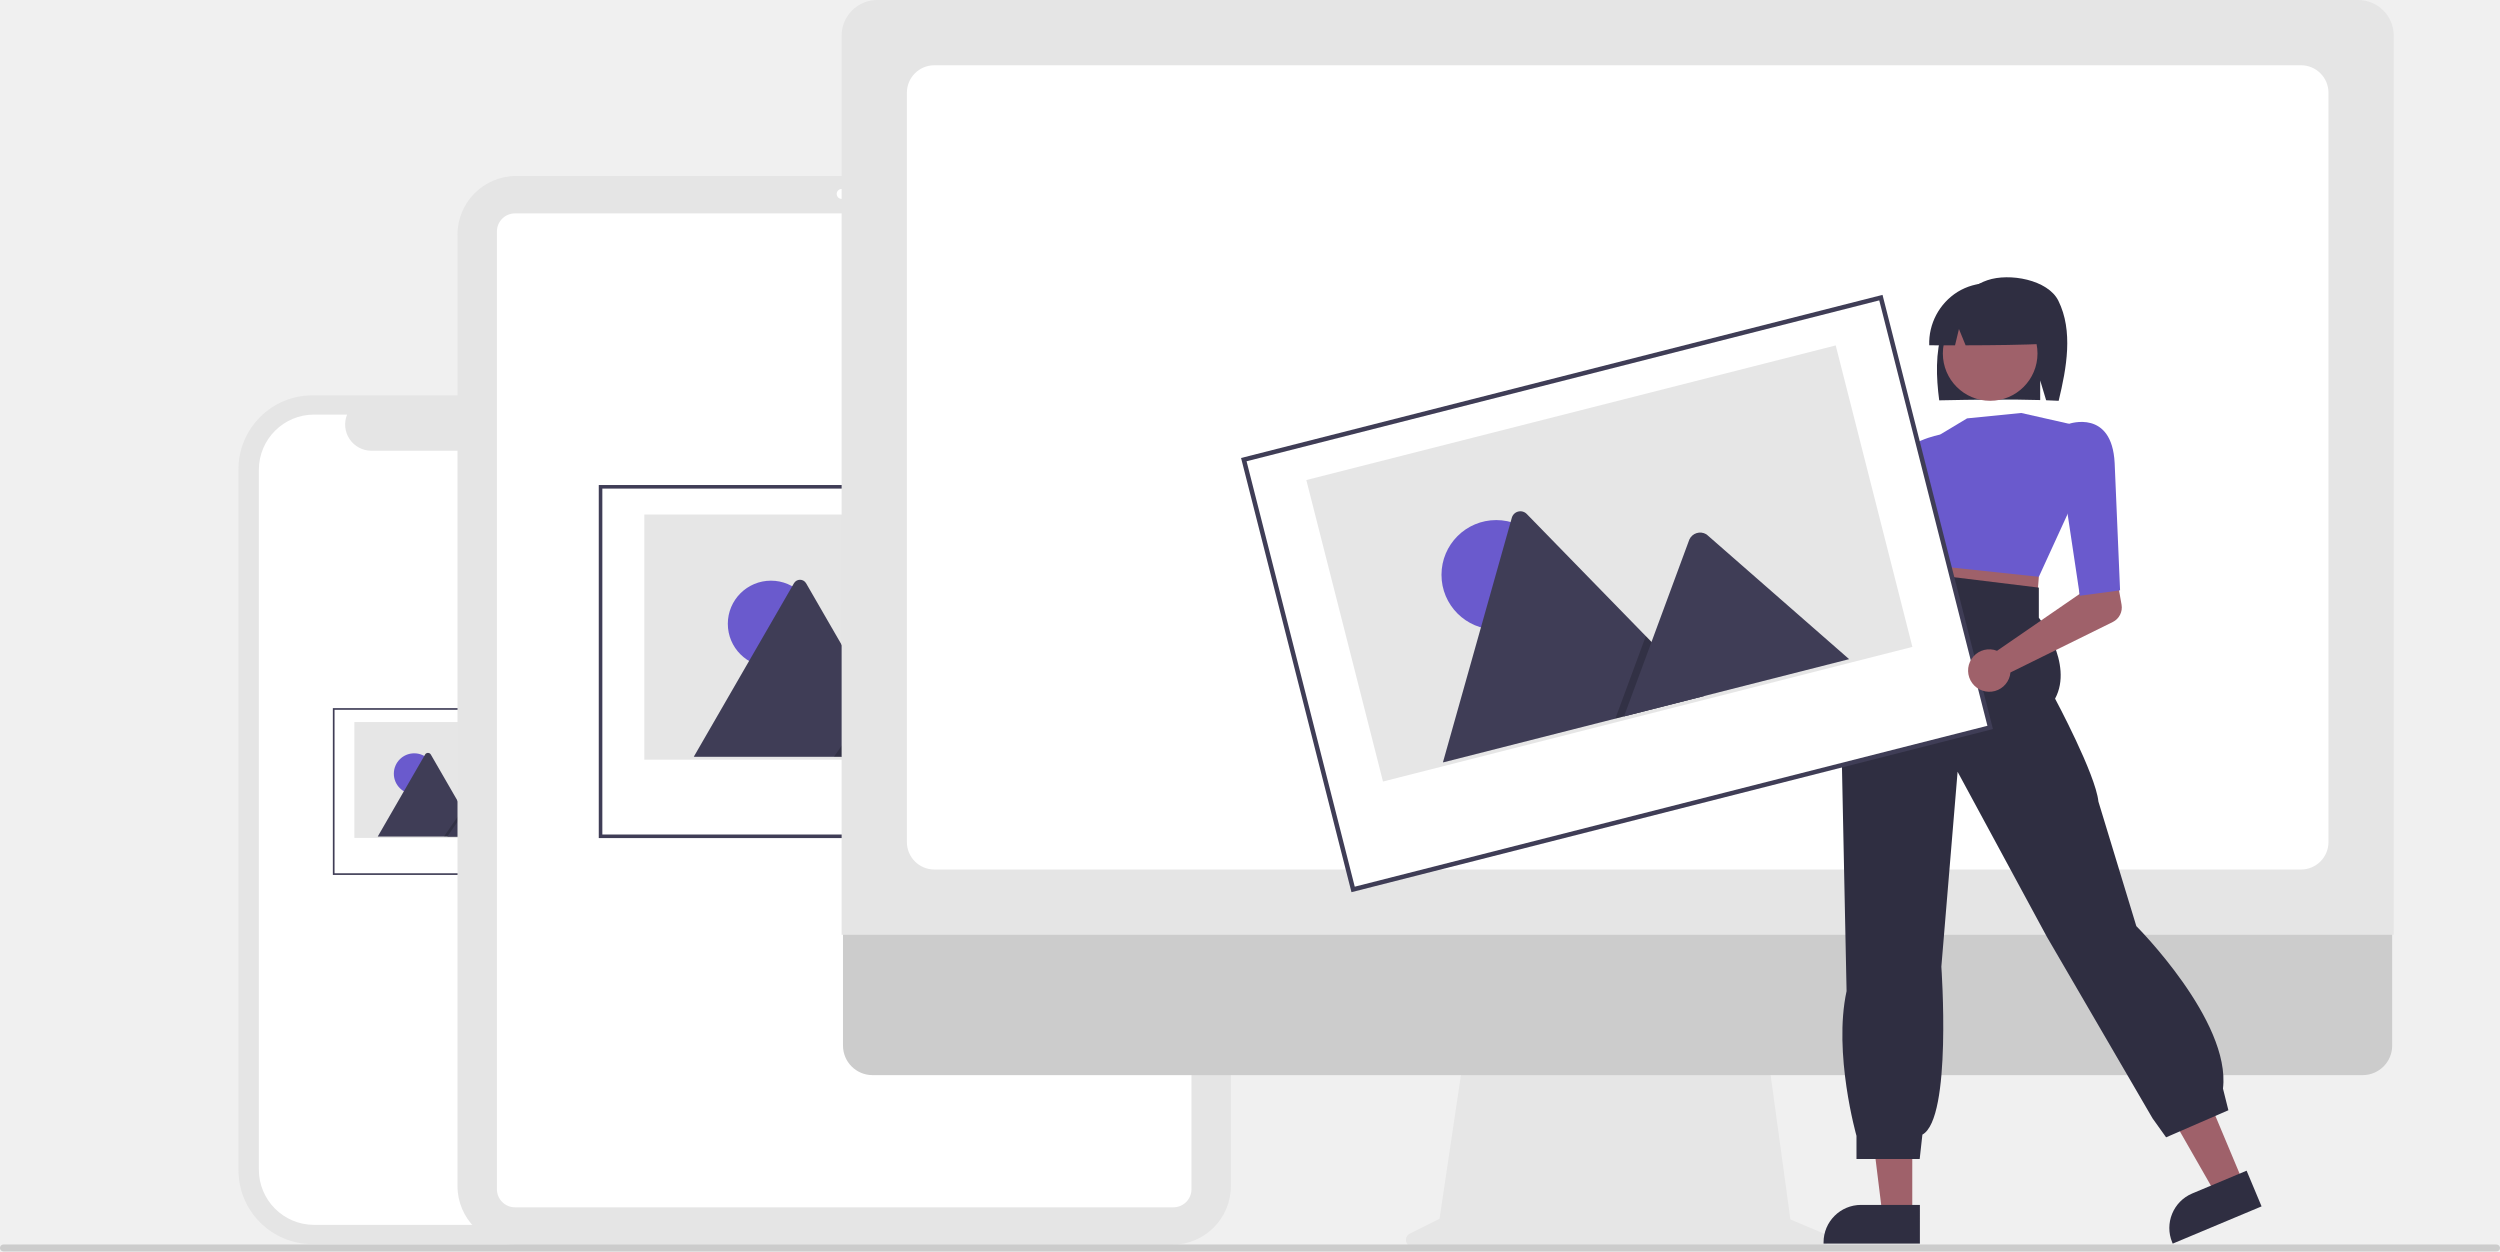
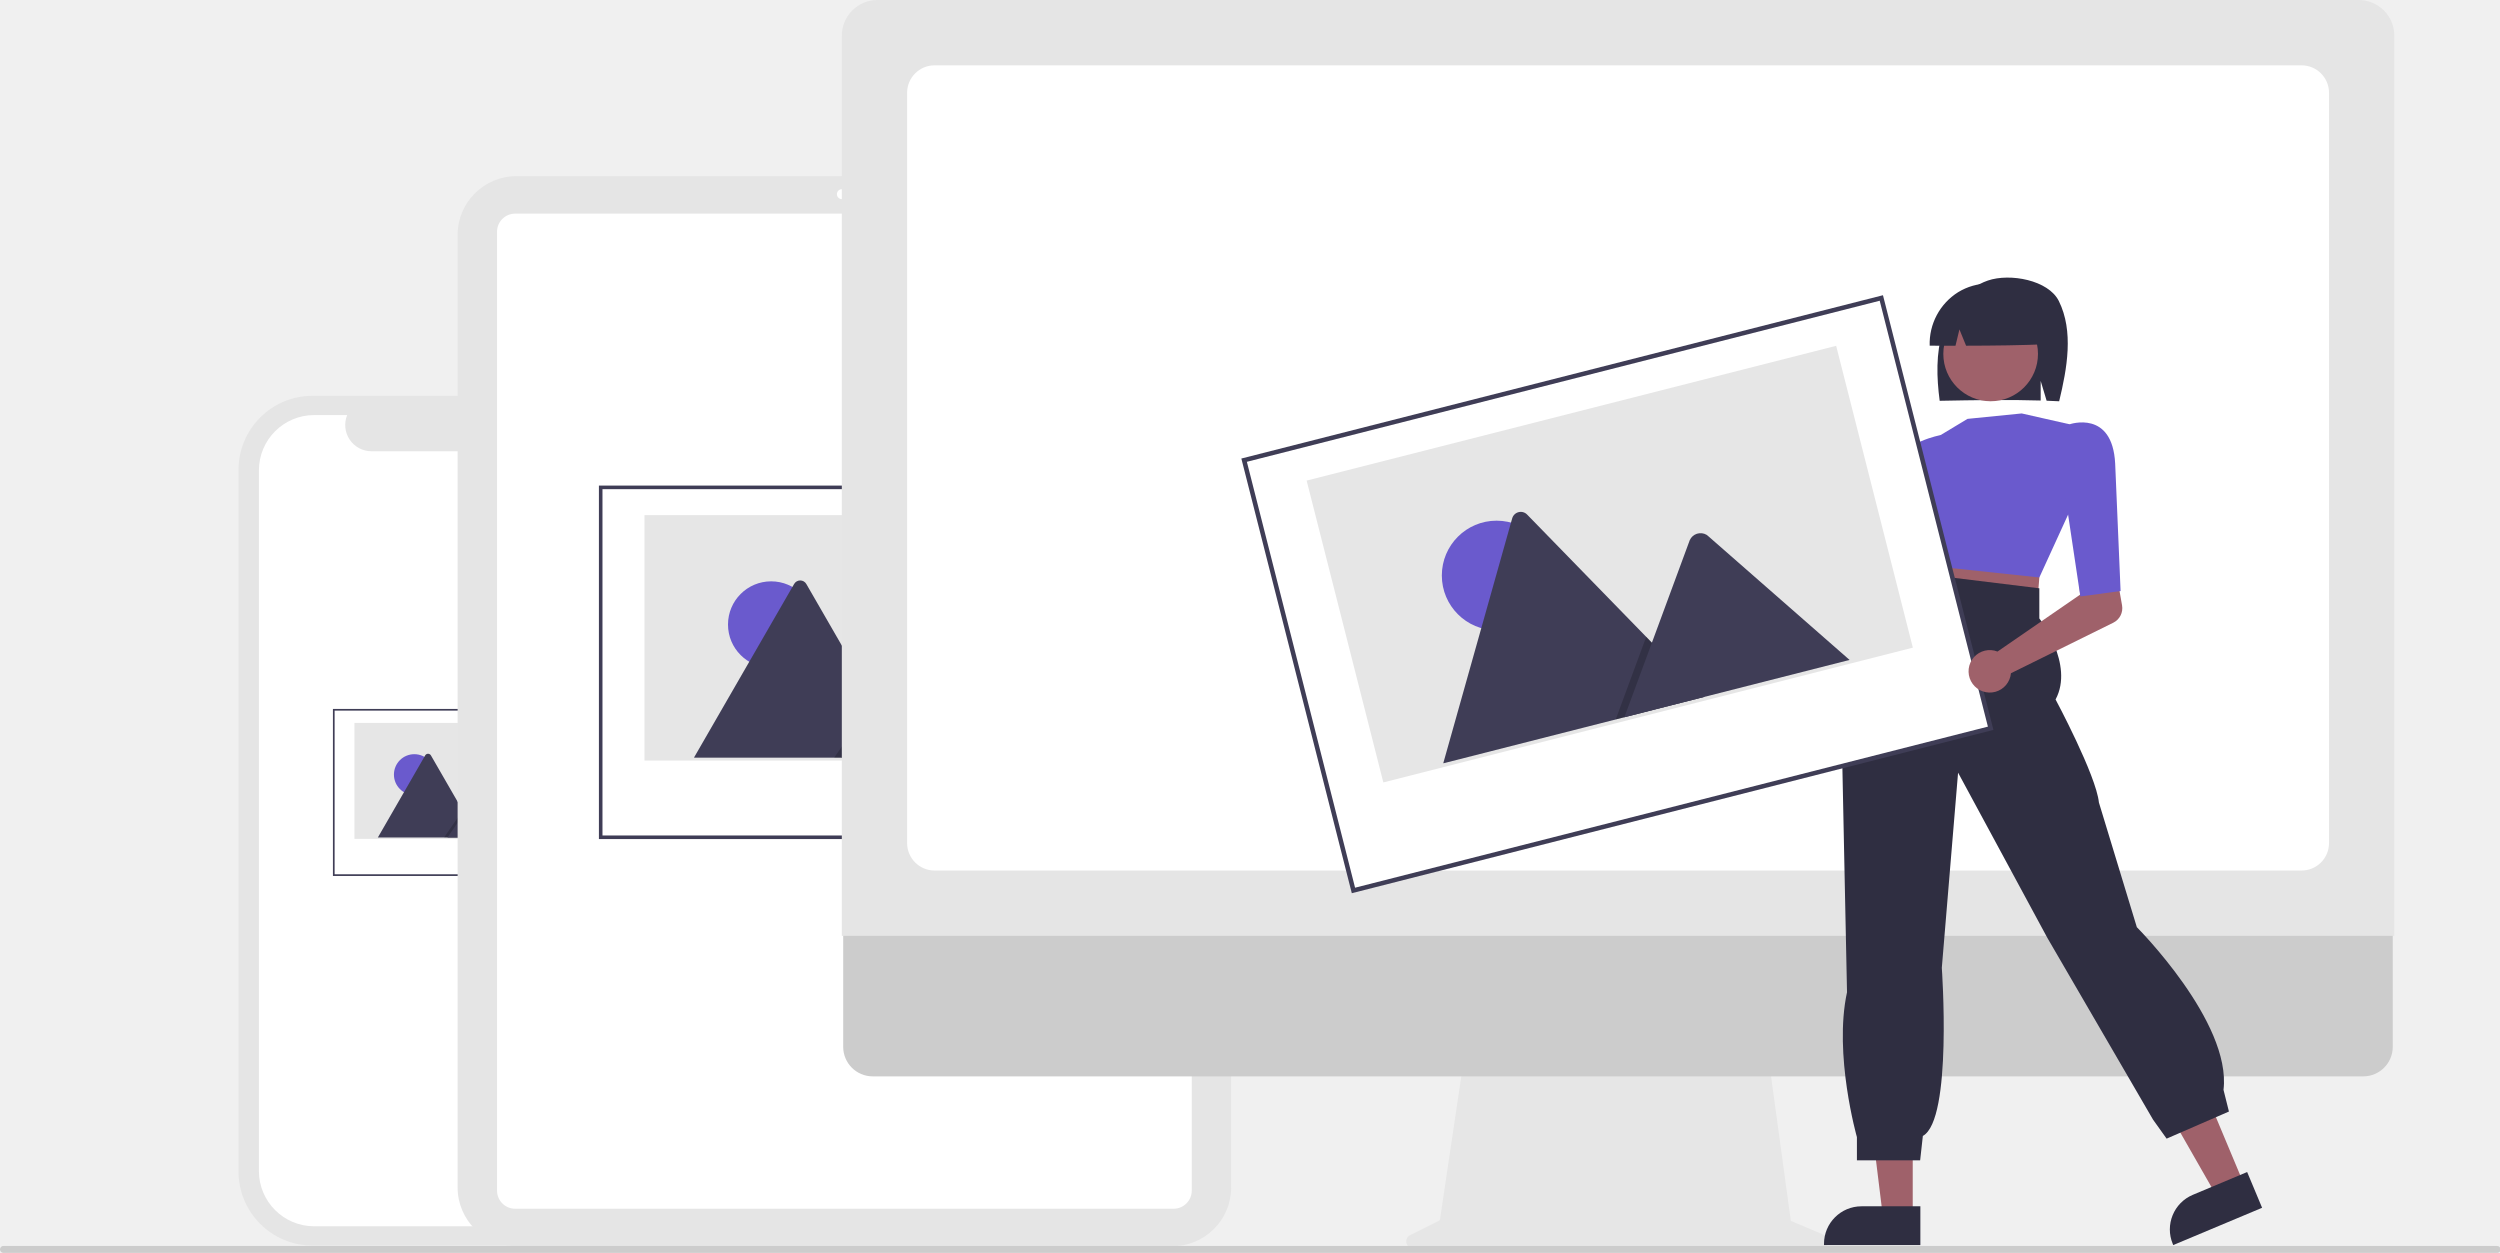
- <svg xmlns="http://www.w3.org/2000/svg" data-name="Layer 1" width="923.222" height="462.144" viewBox="0 0 923.222 462.144">
-   <path d="M382.737,439.412h-1.722V392.234a27.305,27.305,0,0,0-27.305-27.305H253.756a27.305,27.305,0,0,0-27.305,27.305V651.057a27.305,27.305,0,0,0,27.305,27.305H353.709a27.305,27.305,0,0,0,27.306-27.305V472.994h1.722Z" transform="translate(-138.3892 -218.9281)" fill="#e5e5e5" />
-   <path d="M354.811,372.032H341.764a9.688,9.688,0,0,1-8.97,13.347h-57.262a9.688,9.688,0,0,1-8.97-13.347H254.376a20.391,20.391,0,0,0-20.391,20.391V650.867a20.391,20.391,0,0,0,20.391,20.391H354.811a20.391,20.391,0,0,0,20.391-20.391h0V392.423A20.391,20.391,0,0,0,354.811,372.032Z" transform="translate(-138.3892 -218.9281)" fill="#fff" />
-   <rect x="123.23" y="261.812" width="90.396" height="60.985" fill="#fff" />
-   <path d="M352.327,542.037H261.307V480.428h91.019Zm-90.396-.623h89.772v-60.362H261.931Z" transform="translate(-138.3892 -218.9281)" fill="#3f3d56" />
-   <path d="M269.258,528.357h75.118v-42.779H269.258Z" transform="translate(-138.3892 -218.9281)" fill="#e6e6e6" />
-   <circle cx="152.967" cy="285.719" r="7.529" fill="#6a5acd" />
-   <path d="M314.965,527.848H278.031a.752.752,0,0,1-.138-.011l17.468-30.257a1.223,1.223,0,0,1,2.129,0l11.723,20.305.562.972Z" transform="translate(-138.3892 -218.9281)" fill="#3f3d56" />
-   <polygon points="176.576 308.92 163.966 308.92 170.156 299.928 170.602 299.28 170.825 298.956 171.386 299.928 176.576 308.92" opacity="0.2" style="isolation:isolate" />
-   <path d="M335.53,527.848h-31.945l6.19-8.992.445-.648,8.066-11.718a1.632,1.632,0,0,1,2.423-.145,1.458,1.458,0,0,1,.116.145Z" transform="translate(-138.3892 -218.9281)" fill="#3f3d56" />
-   <path d="M571.28,678.596H328.997a21.684,21.684,0,0,1-21.66-21.66V305.571a21.684,21.684,0,0,1,21.66-21.66H571.28a21.684,21.684,0,0,1,21.66,21.66v351.365A21.684,21.684,0,0,1,571.28,678.596Z" transform="translate(-138.3892 -218.9281)" fill="#e5e5e5" />
-   <path d="M571.707,664.777H328.571a6.685,6.685,0,0,1-6.677-6.677V304.408a6.685,6.685,0,0,1,6.677-6.677h243.136a6.685,6.685,0,0,1,6.677,6.677v353.692A6.685,6.685,0,0,1,571.707,664.777Z" transform="translate(-138.3892 -218.9281)" fill="#fff" />
-   <circle cx="310.828" cy="71.617" r="1.843" fill="#fff" />
-   <rect x="221.777" y="179.774" width="191.302" height="129.061" fill="#fff" />
-   <path d="M552.128,528.423H359.506V398.042H552.128Zm-191.302-1.319H550.808V399.361H360.826Z" transform="translate(-138.3892 -218.9281)" fill="#3f3d56" />
-   <path d="M376.332,499.472H535.301V408.94H376.332Z" transform="translate(-138.3892 -218.9281)" fill="#e6e6e6" />
-   <circle cx="284.708" cy="230.367" r="15.933" fill="#6a5acd" />
-   <path d="M473.061,498.394H394.899a1.592,1.592,0,0,1-.292-.023l36.967-64.032a2.588,2.588,0,0,1,4.506,0l24.809,42.97,1.189,2.056Z" transform="translate(-138.3892 -218.9281)" fill="#3f3d56" />
-   <polygon points="334.672 279.466 307.986 279.466 321.086 260.438 322.029 259.067 322.5 258.382 323.688 260.438 334.672 279.466" opacity="0.2" style="isolation:isolate" />
-   <path d="M516.581,498.394H448.977l13.1-19.029.943-1.371,17.071-24.798a3.454,3.454,0,0,1,5.127-.307,3.083,3.083,0,0,1,.246.307Z" transform="translate(-138.3892 -218.9281)" fill="#3f3d56" />
-   <path d="M811.824,674.424l-12.264-5.164-8.413-61.479H679.113l-9.119,61.228-10.972,5.486a2.605,2.605,0,0,0,1.165,4.936H810.813A2.605,2.605,0,0,0,811.824,674.424Z" transform="translate(-138.3892 -218.9281)" fill="#e6e6e6" />
-   <path d="M1010.917,615.96H460.574A10.903,10.903,0,0,1,449.695,605.057V527.451h572.101V605.057A10.903,10.903,0,0,1,1010.917,615.96Z" transform="translate(-138.3892 -218.9281)" fill="#ccc" />
-   <path d="M1022.371,564.13H449.192v-332.058a13.159,13.159,0,0,1,13.144-13.144h546.89a13.159,13.159,0,0,1,13.144,13.144Z" transform="translate(-138.3892 -218.9281)" fill="#e5e5e5" />
-   <path d="M988.137,540.029H483.426A10.144,10.144,0,0,1,473.293,529.896V253.162a10.145,10.145,0,0,1,10.133-10.133H988.137a10.145,10.145,0,0,1,10.133,10.133V529.896A10.144,10.144,0,0,1,988.137,540.029Z" transform="translate(-138.3892 -218.9281)" fill="#fff" />
-   <path d="M1060.328,681.072l-920.604,0a1.317,1.317,0,0,1-1.294-.953,1.285,1.285,0,0,1,1.242-1.613l920.551,0a1.358,1.358,0,0,1,1.358,1.003A1.284,1.284,0,0,1,1060.328,681.072Z" transform="translate(-138.3892 -218.9281)" fill="#ccc" />
-   <path d="M855.678,341.031c2.591-8.257,8.482-15.83,16.63-18.621,8.148-2.791,22.363-.182,26.206,7.566,5.538,11.166,3.05,24.841.113,36.966-1.531-.081-3.077-.145-4.626-.203l-2.192-7.307v7.235c-12.097-.374-24.69-.14-37.291.102C853.388,358.185,853.087,349.287,855.678,341.031Z" transform="translate(-138.3892 -218.9281)" fill="#2f2e41" />
-   <polygon points="828.442 436.728 818.266 440.992 796.975 403.772 811.994 397.478 828.442 436.728" fill="#9f616a" />
-   <path d="M973.561,664.432l-32.811,13.751-.174-.415a13.848,13.848,0,0,1,7.418-18.123l.001-0,20.04-8.398Z" transform="translate(-138.3892 -218.9281)" fill="#2f2e41" />
-   <path d="M817.604,479.836a7.634,7.634,0,0,1,3.097-11.288l21.871-65.997,14.648,7.812-26.105,62.417a7.675,7.675,0,0,1-13.511,7.056Z" transform="translate(-138.3892 -218.9281)" fill="#9f616a" />
-   <polygon points="706.181 448.559 695.148 448.559 689.899 406.002 706.183 406.002 706.181 448.559" fill="#9f616a" />
-   <path d="M847.384,678.183l-35.576-.001v-.45a13.848,13.848,0,0,1,13.847-13.847h.001l21.729.001Z" transform="translate(-138.3892 -218.9281)" fill="#2f2e41" />
-   <polygon points="750.419 206.503 752.919 213.003 752.419 219.503 704.419 213.503 705.919 208.003 711.419 201.503 750.419 206.503" fill="#9f616a" />
-   <circle cx="734.949" cy="130.535" r="17.475" fill="#9f616a" />
-   <path d="M854.808,379.431l10-6,20-2,17.677,4-.177,32.5-11,24-47-5-2-6.539s-13-17.461,1-27.461Z" transform="translate(-138.3892 -218.9281)" fill="#6a5acd" />
-   <path d="M857.308,380.931l-2.5-1.5s-13.5,2.5-16.5,10.5-6,44-6,44l12.5,1.484,4.5-29.484Z" transform="translate(-138.3892 -218.9281)" fill="#6a5acd" />
-   <path d="M891.308,435.931v11.106s13,16.894,6,29.894c0,0,15,28,16,38l14,46s35,35,32,60l2,8-23,10-5-7-39-67-33-61-6,72s4,56-7,62l-1,9H823.966V638.376s-8.657-30.445-3.657-53.445l-2-97s9-41,20-48l4-10Z" transform="translate(-138.3892 -218.9281)" fill="#2f2e41" />
-   <path d="M861.331,326.707a21.949,21.949,0,0,1,33.371,19.156c-9.768.449-20.029.566-30.434.586l-2.459-6.018-1.45,6.023q-4.756-0-9.529-.013A22.411,22.411,0,0,1,861.331,326.707Z" transform="translate(-138.3892 -218.9281)" fill="#2f2e41" />
-   <rect x="614.154" y="356.226" width="242.749" height="163.77" transform="translate(-223.677 -24.1356) rotate(-14.26812)" fill="#fff" />
-   <path d="M874.358,488.161,637.474,548.401,596.699,388.06l236.884-60.24ZM638.684,546.366l233.639-59.415L832.372,329.855,598.734,389.27Z" transform="translate(-138.3892 -218.9281)" fill="#3f3d56" />
-   <path d="M649.113,507.536l195.499-49.716L816.298,346.485,620.8,396.201Z" transform="translate(-138.3892 -218.9281)" fill="#e6e6e6" />
-   <circle cx="552.542" cy="212.275" r="20.218" fill="#6a5acd" />
-   <path d="M767.731,475.959,671.609,500.404a2.019,2.019,0,0,1-.366.063l25.436-90.307a3.284,3.284,0,0,1,5.541-1.409l43.949,45.086,2.105,2.157Z" transform="translate(-138.3892 -218.9281)" fill="#3f3d56" />
-   <polygon points="629.342 257.031 596.524 265.377 606.683 237.879 607.414 235.899 607.78 234.908 609.884 237.065 629.342 257.031" opacity="0.2" style="isolation:isolate" />
-   <path d="M821.252,462.349l-83.138,21.142,10.16-27.498.731-1.981,13.238-35.835a4.383,4.383,0,0,1,6.21-1.98,3.913,3.913,0,0,1,.398.3Z" transform="translate(-138.3892 -218.9281)" fill="#3f3d56" />
-   <path d="M874.685,458.894a7.861,7.861,0,0,1,1.183.366l30.507-20.999-.698-8.97,13.4-2.823,2.779,15.76a5.974,5.974,0,0,1-3.241,6.396L880.825,467.26a7.839,7.839,0,1,1-6.14-8.366Z" transform="translate(-138.3892 -218.9281)" fill="#9f616a" />
-   <path d="M895.308,376.931l7.177-1.5s15.823-5.5,16.823,14.5l2,47-14.854,2-6.146-41Z" transform="translate(-138.3892 -218.9281)" fill="#6a5acd" />
+ <svg xmlns="http://www.w3.org/2000/svg" xmlns:xlink="http://www.w3.org/1999/xlink" width="500px" height="px" viewBox="0 0 499 250" version="1.1">
+   <defs>
+     <filter id="alpha" filterUnits="objectBoundingBox" x="0%" y="0%" width="100%" height="100%">
+       <feColorMatrix type="matrix" in="SourceGraphic" values="0 0 0 0 1 0 0 0 0 1 0 0 0 0 1 0 0 0 1 0" />
+     </filter>
+     <mask id="mask0">
+       <g filter="url(#alpha)">
+         <rect x="0" y="0" width="499" height="250" style="fill:rgb(0%,0%,0%);fill-opacity:0.2;stroke:none;" />
+       </g>
+     </mask>
+     <clipPath id="clip1">
+       <rect x="0" y="0" width="499" height="250" />
+     </clipPath>
+     <g id="surface5" clip-path="url(#clip1)">
+       <path style=" stroke:none;fill-rule:nonzero;fill:rgb(0%,0%,0%);fill-opacity:1;" d="M 95.461 167.164 L 88.645 167.164 L 91.992 162.297 L 92.23 161.949 L 92.352 161.773 L 92.656 162.297 Z M 95.461 167.164 " />
+     </g>
+     <mask id="mask1">
+       <g filter="url(#alpha)">
+         <rect x="0" y="0" width="499" height="250" style="fill:rgb(0%,0%,0%);fill-opacity:0.2;stroke:none;" />
+       </g>
+     </mask>
+     <clipPath id="clip2">
+       <rect x="0" y="0" width="499" height="250" />
+     </clipPath>
+     <g id="surface8" clip-path="url(#clip2)">
+       <path style=" stroke:none;fill-rule:nonzero;fill:rgb(0%,0%,0%);fill-opacity:1;" d="M 180.934 151.227 L 166.508 151.227 L 173.59 140.93 L 174.352 139.816 L 174.996 140.93 Z M 180.934 151.227 " />
+     </g>
+     <mask id="mask2">
+       <g filter="url(#alpha)">
+         <rect x="0" y="0" width="499" height="250" style="fill:rgb(0%,0%,0%);fill-opacity:0.2;stroke:none;" />
+       </g>
+     </mask>
+     <clipPath id="clip3">
+       <rect x="0" y="0" width="499" height="250" />
+     </clipPath>
+     <g id="surface11" clip-path="url(#clip3)">
+       <path style=" stroke:none;fill-rule:nonzero;fill:rgb(0%,0%,0%);fill-opacity:1;" d="M 340.238 139.086 L 322.496 143.602 L 327.988 128.723 L 328.387 127.652 L 328.582 127.113 L 329.719 128.281 Z M 340.238 139.086 " />
+     </g>
+   </defs>
+   <g id="surface1">
+     <path style=" stroke:none;fill-rule:nonzero;fill:rgb(89.804%,89.804%,89.804%);fill-opacity:1;" d="M 132.102 119.309 L 131.172 119.309 L 131.172 93.781 C 131.172 85.621 124.562 79.004 116.406 79.004 L 62.371 79.004 C 54.219 79.004 47.609 85.621 47.609 93.781 L 47.609 233.836 C 47.609 241.996 54.219 248.613 62.371 248.613 L 116.406 248.613 C 124.562 248.613 131.172 241.996 131.172 233.836 L 131.172 137.48 L 132.102 137.48 Z M 132.102 119.309 " />
+     <path style=" stroke:none;fill-rule:nonzero;fill:rgb(100%,100%,100%);fill-opacity:1;" d="M 117.004 82.848 L 109.949 82.848 C 110.609 84.465 110.422 86.305 109.449 87.754 C 108.473 89.203 106.844 90.07 105.102 90.07 L 74.145 90.07 C 72.398 90.07 70.77 89.203 69.797 87.754 C 68.824 86.305 68.637 84.465 69.293 82.848 L 62.707 82.848 C 56.617 82.848 51.68 87.789 51.68 93.883 L 51.68 233.734 C 51.68 239.828 56.617 244.766 62.707 244.766 L 117.004 244.766 C 123.094 244.766 128.027 239.828 128.027 233.734 L 128.027 93.883 C 128.027 87.789 123.094 82.848 117.004 82.848 Z M 117.004 82.848 " />
+     <path style=" stroke:none;fill-rule:nonzero;fill:rgb(100%,100%,100%);fill-opacity:1;" d="M 66.621 141.672 L 115.492 141.672 L 115.492 174.672 L 66.621 174.672 Z M 66.621 141.672 " />
+     <path style=" stroke:none;fill-rule:nonzero;fill:rgb(24.706%,23.922%,33.725%);fill-opacity:1;" d="M 115.66 174.844 L 66.453 174.844 L 66.453 141.504 L 115.66 141.504 Z M 66.789 174.504 L 115.324 174.504 L 115.324 141.84 L 66.789 141.84 Z M 66.789 174.504 " />
+     <path style=" stroke:none;fill-rule:nonzero;fill:rgb(90.196%,90.196%,90.196%);fill-opacity:1;" d="M 70.75 167.441 L 111.363 167.441 L 111.363 144.293 L 70.75 144.293 Z M 70.75 167.441 " />
+     <path style=" stroke:none;fill-rule:nonzero;fill:rgb(41.569%,35.294%,80.392%);fill-opacity:1;" d="M 86.77 154.609 C 86.77 156.859 84.945 158.684 82.699 158.684 C 80.449 158.684 78.629 156.859 78.629 154.609 C 78.629 152.359 80.449 150.535 82.699 150.535 C 84.945 150.535 86.77 152.359 86.77 154.609 Z M 86.77 154.609 " />
+     <path style=" stroke:none;fill-rule:nonzero;fill:rgb(24.706%,23.922%,33.725%);fill-opacity:1;" d="M 95.461 167.164 L 75.496 167.164 C 75.469 167.164 75.445 167.164 75.422 167.16 L 84.863 150.785 C 84.98 150.578 85.199 150.449 85.438 150.449 C 85.676 150.449 85.898 150.578 86.016 150.785 L 92.352 161.773 L 92.656 162.297 Z M 95.461 167.164 " />
+     <use xlink:href="#surface5" mask="url(#mask0)" />
+     <path style=" stroke:none;fill-rule:nonzero;fill:rgb(24.706%,23.922%,33.725%);fill-opacity:1;" d="M 106.578 167.164 L 89.309 167.164 L 92.656 162.297 L 92.898 161.949 L 97.258 155.605 C 97.414 155.41 97.645 155.293 97.895 155.277 C 98.145 155.262 98.391 155.352 98.566 155.527 C 98.59 155.555 98.613 155.578 98.629 155.605 Z M 106.578 167.164 " />
+     <path style=" stroke:none;fill-rule:nonzero;fill:rgb(89.804%,89.804%,89.804%);fill-opacity:1;" d="M 234.035 248.738 L 103.047 248.738 C 96.582 248.73 91.344 243.488 91.34 237.016 L 91.34 46.887 C 91.344 40.414 96.582 35.172 103.047 35.164 L 234.035 35.164 C 240.496 35.172 245.734 40.414 245.742 46.887 L 245.742 237.016 C 245.734 243.488 240.496 248.73 234.035 248.738 Z M 234.035 248.738 " />
+     <path style=" stroke:none;fill-rule:nonzero;fill:rgb(100%,100%,100%);fill-opacity:1;" d="M 234.266 241.262 L 102.816 241.262 C 100.824 241.258 99.211 239.641 99.207 237.648 L 99.207 46.254 C 99.211 44.262 100.824 42.645 102.816 42.641 L 234.266 42.641 C 236.258 42.645 237.871 44.262 237.875 46.254 L 237.875 237.648 C 237.871 239.641 236.258 241.258 234.266 241.262 Z M 234.266 241.262 " />
+     <path style=" stroke:none;fill-rule:nonzero;fill:rgb(100%,100%,100%);fill-opacity:1;" d="M 169.039 38.754 C 169.039 39.305 168.594 39.75 168.043 39.75 C 167.492 39.75 167.047 39.305 167.047 38.754 C 167.047 38.203 167.492 37.758 168.043 37.758 C 168.594 37.758 169.039 38.203 169.039 38.754 Z M 169.039 38.754 " />
+     <path style=" stroke:none;fill-rule:nonzero;fill:rgb(100%,100%,100%);fill-opacity:1;" d="M 119.898 97.281 L 223.32 97.281 L 223.32 167.117 L 119.898 167.117 Z M 119.898 97.281 " />
+     <path style=" stroke:none;fill-rule:nonzero;fill:rgb(24.706%,23.922%,33.725%);fill-opacity:1;" d="M 223.68 167.477 L 119.543 167.477 L 119.543 96.922 L 223.68 96.922 Z M 120.254 166.762 L 222.965 166.762 L 222.965 97.637 L 120.254 97.637 Z M 120.254 166.762 " />
+     <path style=" stroke:none;fill-rule:nonzero;fill:rgb(90.196%,90.196%,90.196%);fill-opacity:1;" d="M 128.641 151.809 L 214.582 151.809 L 214.582 102.82 L 128.641 102.82 Z M 128.641 151.809 " />
+     <path style=" stroke:none;fill-rule:nonzero;fill:rgb(41.569%,35.294%,80.392%);fill-opacity:1;" d="M 162.535 124.656 C 162.535 129.418 158.68 133.277 153.922 133.277 C 149.164 133.277 145.309 129.418 145.309 124.656 C 145.309 119.895 149.164 116.035 153.922 116.035 C 158.68 116.035 162.535 119.895 162.535 124.656 Z M 162.535 124.656 " />
+     <path style=" stroke:none;fill-rule:nonzero;fill:rgb(24.706%,23.922%,33.725%);fill-opacity:1;" d="M 180.934 151.227 L 138.676 151.227 C 138.625 151.227 138.57 151.223 138.52 151.215 L 158.504 116.566 C 158.754 116.125 159.219 115.855 159.723 115.855 C 160.227 115.855 160.691 116.125 160.941 116.566 L 174.352 139.816 L 174.996 140.93 Z M 180.934 151.227 " />
+     <use xlink:href="#surface8" mask="url(#mask1)" />
+     <path style=" stroke:none;fill-rule:nonzero;fill:rgb(24.706%,23.922%,33.725%);fill-opacity:1;" d="M 204.461 151.227 L 167.914 151.227 L 174.996 140.93 L 175.504 140.188 L 184.734 126.77 C 185.062 126.355 185.555 126.098 186.082 126.066 C 186.613 126.035 187.129 126.23 187.504 126.602 C 187.555 126.656 187.598 126.711 187.641 126.77 Z M 204.461 151.227 " />
+     <path style=" stroke:none;fill-rule:nonzero;fill:rgb(90.196%,90.196%,90.196%);fill-opacity:1;" d="M 364.078 246.48 L 357.449 243.688 L 352.898 210.418 L 292.332 210.418 L 287.402 243.551 L 281.469 246.52 C 280.883 246.812 280.578 247.469 280.727 248.105 C 280.879 248.738 281.445 249.191 282.098 249.191 L 363.531 249.191 C 364.203 249.191 364.781 248.715 364.914 248.059 C 365.047 247.402 364.695 246.742 364.078 246.48 Z M 364.078 246.48 " />
+     <path style=" stroke:none;fill-rule:nonzero;fill:rgb(80%,80%,80%);fill-opacity:1;" d="M 471.715 214.844 L 174.184 214.844 C 170.934 214.836 168.301 212.199 168.301 208.945 L 168.301 166.949 L 477.594 166.949 L 477.594 208.945 C 477.594 212.199 474.965 214.836 471.715 214.844 Z M 471.715 214.844 " />
+     <path style=" stroke:none;fill-rule:nonzero;fill:rgb(89.804%,89.804%,89.804%);fill-opacity:1;" d="M 477.906 186.797 L 168.027 186.797 L 168.027 7.113 C 168.035 3.188 171.211 0.004 175.137 0 L 470.801 0 C 474.723 0.004 477.902 3.188 477.906 7.113 Z M 477.906 186.797 " />
+     <path style=" stroke:none;fill-rule:nonzero;fill:rgb(100%,100%,100%);fill-opacity:1;" d="M 459.398 173.758 L 186.535 173.758 C 183.512 173.754 181.062 171.301 181.059 168.273 L 181.059 18.523 C 181.062 15.496 183.512 13.043 186.535 13.043 L 459.398 13.043 C 462.422 13.043 464.871 15.496 464.875 18.523 L 464.875 168.273 C 464.871 171.301 462.422 173.754 459.398 173.758 Z M 459.398 173.758 " />
+     <path style=" stroke:none;fill-rule:nonzero;fill:rgb(80%,80%,80%);fill-opacity:1;" d="M 498.426 250.078 L 0.723 250.078 C 0.398 250.086 0.113 249.871 0.023 249.562 C -0.031 249.355 0.012 249.133 0.145 248.961 C 0.273 248.789 0.477 248.691 0.695 248.691 L 498.371 248.691 C 498.711 248.676 499.016 248.902 499.105 249.234 C 499.148 249.438 499.098 249.652 498.969 249.816 C 498.836 249.98 498.637 250.078 498.426 250.078 Z M 498.426 250.078 " />
+     <path style=" stroke:none;fill-rule:nonzero;fill:rgb(18.431%,18.039%,25.49%);fill-opacity:1;" d="M 387.785 66.074 C 389.188 61.605 392.371 57.508 396.777 55.996 C 401.184 54.484 408.867 55.898 410.945 60.09 C 413.938 66.133 412.594 73.531 411.008 80.094 C 410.18 80.051 409.344 80.016 408.504 79.984 L 407.32 76.031 L 407.32 79.945 C 400.781 79.742 393.973 79.871 387.16 80 C 386.547 75.355 386.387 70.539 387.785 66.074 Z M 387.785 66.074 " />
+     <path style=" stroke:none;fill-rule:nonzero;fill:rgb(62.353%,38.039%,41.569%);fill-opacity:1;" d="M 447.879 236.324 L 442.379 238.633 L 430.867 218.492 L 438.988 215.086 Z M 447.879 236.324 " />
+     <path style=" stroke:none;fill-rule:nonzero;fill:rgb(18.431%,18.039%,25.49%);fill-opacity:1;" d="M 451.516 241.074 L 433.777 248.516 L 433.684 248.289 C 432.086 244.473 433.883 240.082 437.695 238.484 L 448.531 233.938 Z M 451.516 241.074 " />
+     <path style=" stroke:none;fill-rule:nonzero;fill:rgb(62.353%,38.039%,41.569%);fill-opacity:1;" d="M 367.203 141.184 C 366.508 140.18 366.293 138.918 366.617 137.738 C 366.938 136.559 367.766 135.586 368.879 135.074 L 380.703 99.363 L 388.621 103.59 L 374.508 137.367 C 375.254 139.332 374.414 141.547 372.551 142.523 C 370.688 143.496 368.391 142.922 367.203 141.184 Z M 367.203 141.184 " />
+     <path style=" stroke:none;fill-rule:nonzero;fill:rgb(62.353%,38.039%,41.569%);fill-opacity:1;" d="M 381.781 242.727 L 375.816 242.727 L 372.98 219.699 L 381.781 219.699 Z M 381.781 242.727 " />
+     <path style=" stroke:none;fill-rule:nonzero;fill:rgb(18.431%,18.039%,25.49%);fill-opacity:1;" d="M 383.305 248.516 L 364.07 248.512 L 364.07 248.27 C 364.07 244.133 367.422 240.777 371.555 240.777 L 383.305 240.777 Z M 383.305 248.516 " />
+     <path style=" stroke:none;fill-rule:nonzero;fill:rgb(62.353%,38.039%,41.569%);fill-opacity:1;" d="M 405.699 111.742 L 407.051 115.262 L 406.777 118.777 L 380.828 115.531 L 381.641 112.555 L 384.613 109.039 Z M 405.699 111.742 " />
+     <path style=" stroke:none;fill-rule:nonzero;fill:rgb(62.353%,38.039%,41.569%);fill-opacity:1;" d="M 406.781 70.637 C 406.781 75.859 402.551 80.09 397.336 80.09 C 392.117 80.09 387.887 75.859 387.887 70.637 C 387.887 65.414 392.117 61.18 397.336 61.18 C 402.551 61.18 406.781 65.414 406.781 70.637 Z M 406.781 70.637 " />
+     <path style=" stroke:none;fill-rule:nonzero;fill:rgb(41.569%,35.294%,80.392%);fill-opacity:1;" d="M 387.316 86.852 L 392.723 83.605 L 403.535 82.523 L 413.094 84.688 L 412.996 102.273 L 407.051 115.262 L 381.641 112.555 L 380.559 109.016 C 380.559 109.016 373.531 99.57 381.098 94.156 Z M 387.316 86.852 " />
+     <path style=" stroke:none;fill-rule:nonzero;fill:rgb(41.569%,35.294%,80.392%);fill-opacity:1;" d="M 388.668 87.664 L 387.316 86.852 C 387.316 86.852 380.02 88.203 378.395 92.535 C 376.773 96.863 375.152 116.344 375.152 116.344 L 381.91 117.148 L 384.344 101.191 Z M 388.668 87.664 " />
+     <path style=" stroke:none;fill-rule:nonzero;fill:rgb(18.431%,18.039%,25.49%);fill-opacity:1;" d="M 407.051 117.426 L 407.051 123.438 C 407.051 123.438 414.078 132.578 410.293 139.613 C 410.293 139.613 418.402 154.762 418.941 160.176 L 426.512 185.066 C 426.512 185.066 445.434 204.008 443.812 217.535 L 444.895 221.863 L 432.457 227.273 L 429.754 223.488 L 408.672 187.23 L 390.832 154.223 L 387.586 193.184 C 387.586 193.184 389.75 223.488 383.801 226.734 L 383.262 231.602 L 370.641 231.602 L 370.641 226.973 C 370.641 226.973 365.961 210.5 368.664 198.055 L 367.582 145.562 C 367.582 145.562 372.449 123.379 378.395 119.59 L 380.559 114.18 Z M 407.051 117.426 " />
+     <path style=" stroke:none;fill-rule:nonzero;fill:rgb(18.431%,18.039%,25.49%);fill-opacity:1;" d="M 390.844 58.32 C 394.539 56.066 399.172 56.004 402.926 58.164 C 406.684 60.32 408.965 64.355 408.883 68.688 C 403.602 68.93 398.055 68.992 392.43 69.004 L 391.102 65.75 L 390.316 69.008 C 388.602 69.008 386.887 69.004 385.164 69 C 385.023 64.684 387.184 60.617 390.844 58.32 Z M 390.844 58.32 " />
+     <path style=" stroke:none;fill-rule:nonzero;fill:rgb(100%,100%,100%);fill-opacity:1;" d="M 248.324 91.848 L 375.516 59.477 L 397.336 145.359 L 270.148 177.734 Z M 248.324 91.848 " />
+     <path style=" stroke:none;fill-rule:nonzero;fill:rgb(24.706%,23.922%,33.725%);fill-opacity:1;" d="M 397.887 145.688 L 269.82 178.285 L 247.773 91.523 L 375.84 58.926 Z M 270.473 177.184 L 396.785 145.035 L 375.188 60.027 L 248.875 92.176 Z M 270.473 177.184 " />
+     <path style=" stroke:none;fill-rule:nonzero;fill:rgb(90.196%,90.196%,90.196%);fill-opacity:1;" d="M 276.113 156.172 L 381.805 129.27 L 366.496 69.023 L 260.805 95.926 Z M 276.113 156.172 " />
+     <path style=" stroke:none;fill-rule:nonzero;fill:rgb(41.569%,35.294%,80.392%);fill-opacity:1;" d="M 309.648 114.867 C 309.648 120.91 304.758 125.809 298.719 125.809 C 292.684 125.809 287.789 120.91 287.789 114.867 C 287.789 108.824 292.684 103.926 298.719 103.926 C 304.758 103.926 309.648 108.824 309.648 114.867 Z M 309.648 114.867 " />
+     <path style=" stroke:none;fill-rule:nonzero;fill:rgb(24.706%,23.922%,33.725%);fill-opacity:1;" d="M 340.242 139.086 L 288.273 152.312 C 288.207 152.332 288.145 152.344 288.074 152.348 L 301.828 103.48 C 301.996 102.863 302.484 102.383 303.102 102.227 C 303.723 102.066 304.379 102.254 304.824 102.719 L 328.582 127.113 L 329.719 128.281 Z M 340.242 139.086 " />
+     <use xlink:href="#surface11" mask="url(#mask2)" />
+     <path style=" stroke:none;fill-rule:nonzero;fill:rgb(24.706%,23.922%,33.725%);fill-opacity:1;" d="M 369.176 131.723 L 324.227 143.16 L 329.719 128.281 L 330.117 127.211 L 337.273 107.82 C 337.551 107.207 338.074 106.738 338.711 106.535 C 339.352 106.332 340.051 106.406 340.629 106.746 C 340.703 106.797 340.777 106.852 340.844 106.91 Z M 369.176 131.723 " />
+     <path style=" stroke:none;fill-rule:nonzero;fill:rgb(62.353%,38.039%,41.569%);fill-opacity:1;" d="M 398.062 129.852 C 398.281 129.902 398.496 129.969 398.703 130.051 L 415.195 118.688 L 414.816 113.832 L 422.062 112.305 L 423.562 120.832 C 423.812 122.246 423.102 123.656 421.812 124.293 L 401.383 134.379 C 401.223 136.137 399.996 137.609 398.297 138.082 C 396.602 138.555 394.789 137.93 393.746 136.508 C 392.703 135.086 392.648 133.164 393.605 131.688 C 394.566 130.207 396.34 129.477 398.062 129.852 Z M 398.062 129.852 " />
+     <path style=" stroke:none;fill-rule:nonzero;fill:rgb(41.569%,35.294%,80.392%);fill-opacity:1;" d="M 409.211 85.5 L 413.094 84.688 C 413.094 84.688 421.645 81.711 422.188 92.535 L 423.27 117.969 L 415.238 119.051 L 411.914 96.863 Z M 409.211 85.5 " />
+   </g>
</svg>
